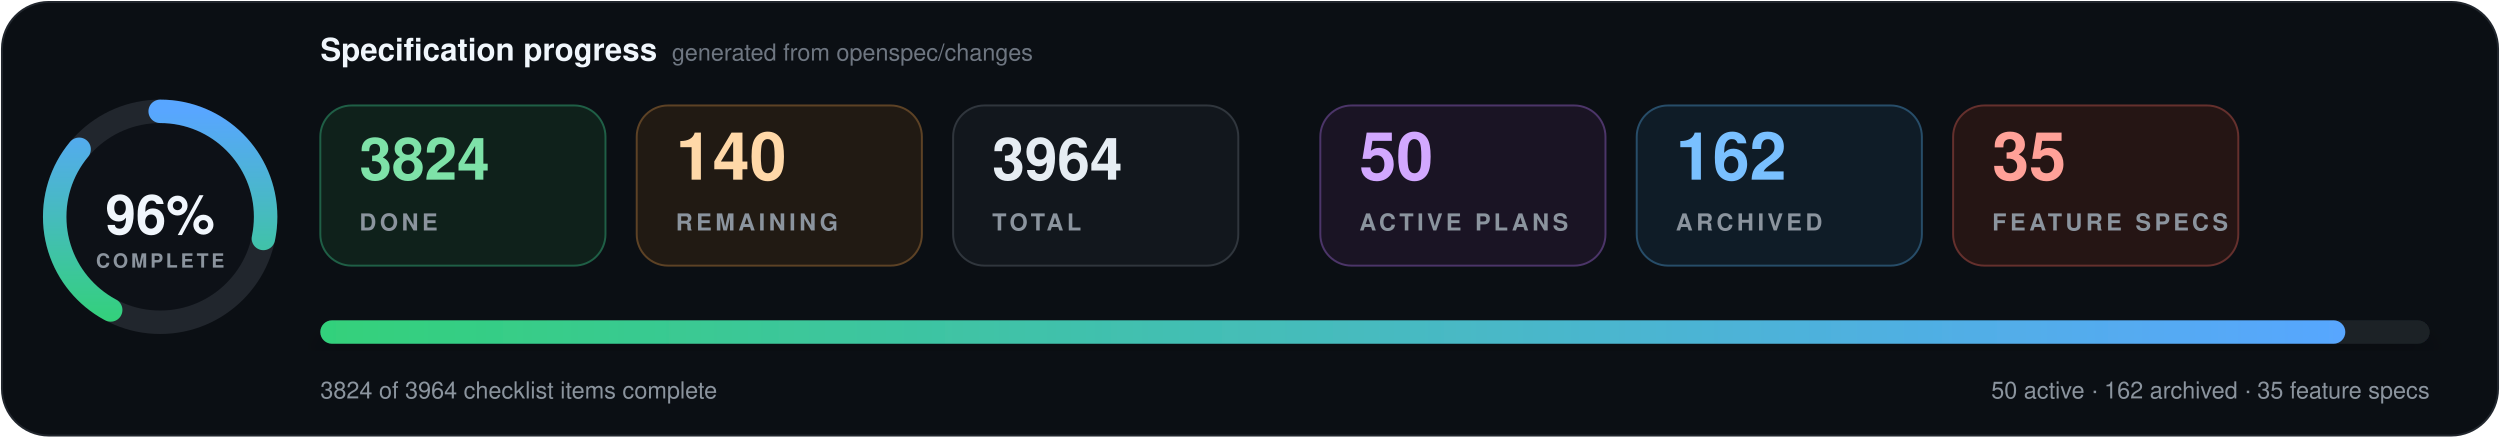
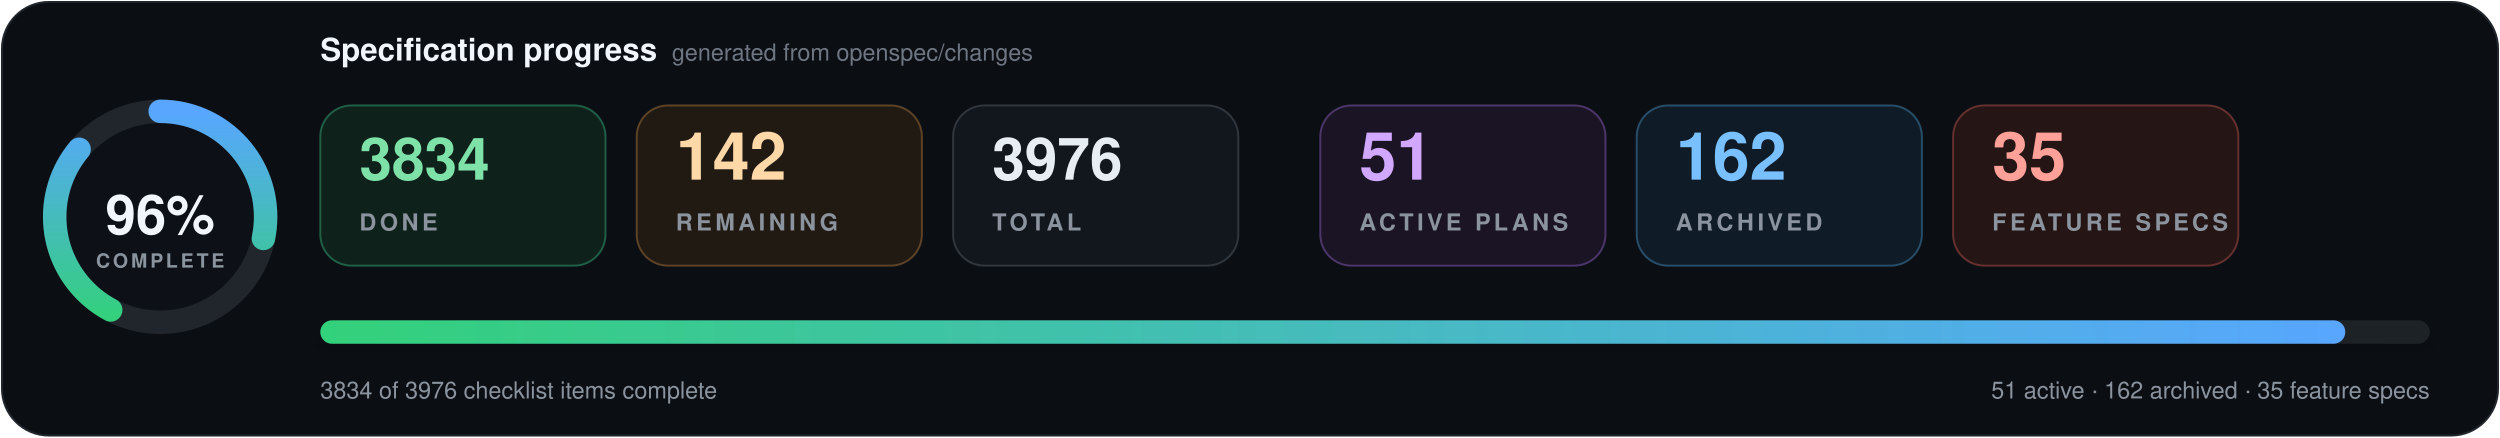
- <svg xmlns="http://www.w3.org/2000/svg" data-cache-version="1791560532" width="1280" height="224" viewBox="0 0 1280 224" role="img" aria-labelledby="title description" font-family="system-ui, -apple-system, BlinkMacSystemFont, 'Segoe UI', Helvetica, Arial, sans-serif" font-variant-numeric="tabular-nums">
+ <svg xmlns="http://www.w3.org/2000/svg" data-cache-version="1791560540" width="1280" height="224" viewBox="0 0 1280 224" role="img" aria-labelledby="title description" font-family="system-ui, -apple-system, BlinkMacSystemFont, 'Segoe UI', Helvetica, Arial, sans-serif" font-variant-numeric="tabular-nums">
  <defs>
    <linearGradient id="progress" x1="0" x2="1">
      <stop offset="0" stop-color="#33d17a" />
      <stop offset="1" stop-color="#58a6ff" />
    </linearGradient>
    <filter id="shadow" x="-10%" y="-20%" width="120%" height="150%">
      <feDropShadow dx="0" dy="7" stdDeviation="9" flood-color="#000" flood-opacity=".28" />
    </filter>
  </defs>
  <rect x="1" y="1" width="1278" height="222" rx="24" fill="#0b0f14" stroke="#21262d" />
  <g transform="translate(82 111)">
    <circle r="54" fill="#0d1117" stroke="#21262d" stroke-width="12" />
    <circle r="54" fill="none" stroke="url(#progress)" stroke-width="12" stroke-linecap="round" pathLength="100" stroke-dasharray="96 100" transform="rotate(-90)" />
    <text y="-1" text-anchor="middle" dominant-baseline="middle" fill="#f0f6fc" font-size="28" font-weight="800">96%</text>
    <text y="26" text-anchor="middle" fill="#8b949e" font-size="10" font-weight="700" letter-spacing="1.5">COMPLETE</text>
  </g>
  <text x="164" y="31" fill="#f0f6fc" font-size="16" font-weight="750">Specification progress</text>
  <text x="344" y="31" fill="#6e7681" font-size="12">generated from openspec/changes</text>
  <g transform="translate(164 54)">
    <rect width="146" height="82" rx="16" fill="#0f211b" stroke="#1f5f46" />
-     <text x="20" y="38" fill="#7ee2a8" font-size="30" font-weight="750">3824</text>
+     <text x="20" y="38" fill="#7ee2a8" font-size="30" font-weight="750">3834</text>
    <text x="20" y="64" fill="#8b949e" font-size="12" font-weight="700" letter-spacing="1.8">DONE</text>
  </g>
  <g transform="translate(326 54)">
    <rect width="146" height="82" rx="16" fill="#211a13" stroke="#5d4225" />
-     <text x="20" y="38" fill="#ffd8a8" font-size="34" font-weight="750">140</text>
+     <text x="20" y="38" fill="#ffd8a8" font-size="34" font-weight="750">142</text>
    <text x="20" y="64" fill="#8b949e" font-size="12" font-weight="700" letter-spacing="1.8">REMAINING</text>
  </g>
  <g transform="translate(488 54)">
    <rect width="146" height="82" rx="16" fill="#12171d" stroke="#30363d" />
-     <text x="20" y="38" fill="#e6edf3" font-size="30" font-weight="750">3964</text>
+     <text x="20" y="38" fill="#e6edf3" font-size="30" font-weight="750">3976</text>
    <text x="20" y="64" fill="#8b949e" font-size="12" font-weight="700" letter-spacing="1.8">TOTAL</text>
  </g>
  <g transform="translate(676 54)">
    <rect width="146" height="82" rx="16" fill="#1a1424" stroke="#4c3569" />
-     <text x="20" y="38" fill="#d2a8ff" font-size="34" font-weight="750">50</text>
+     <text x="20" y="38" fill="#d2a8ff" font-size="34" font-weight="750">51</text>
    <text x="20" y="64" fill="#8b949e" font-size="12" font-weight="700" letter-spacing="1.8">ACTIVE PLANS</text>
  </g>
  <g transform="translate(838 54)">
    <rect width="146" height="82" rx="16" fill="#0f1c27" stroke="#274d69" />
    <text x="20" y="38" fill="#79c0ff" font-size="34" font-weight="750">162</text>
    <text x="20" y="64" fill="#8b949e" font-size="12" font-weight="700" letter-spacing="1.8">ARCHIVED</text>
  </g>
  <g transform="translate(1000 54)">
    <rect width="146" height="82" rx="16" fill="#251514" stroke="#65302d" />
    <text x="20" y="38" fill="#ffa198" font-size="34" font-weight="750">35</text>
    <text x="20" y="64" fill="#8b949e" font-size="12" font-weight="700" letter-spacing="1.8">FEATURE SPECS</text>
  </g>
  <g filter="url(#shadow)">
    <rect x="164" y="164" width="1080" height="12" rx="6" fill="#1b2128" />
    <rect x="164" y="164" width="1036.8" height="12" rx="6" fill="url(#progress)" />
  </g>
-   <text x="164" y="204" fill="#8b949e" font-size="12">3824 of 3964 checklist items complete</text>
-   <text x="1244" y="204" text-anchor="end" fill="#8b949e" font-size="12">50 active · 162 archived · 35 feature specs</text>
+   <text x="164" y="204" fill="#8b949e" font-size="12">3834 of 3976 checklist items complete</text>
+   <text x="1244" y="204" text-anchor="end" fill="#8b949e" font-size="12">51 active · 162 archived · 35 feature specs</text>
</svg>
